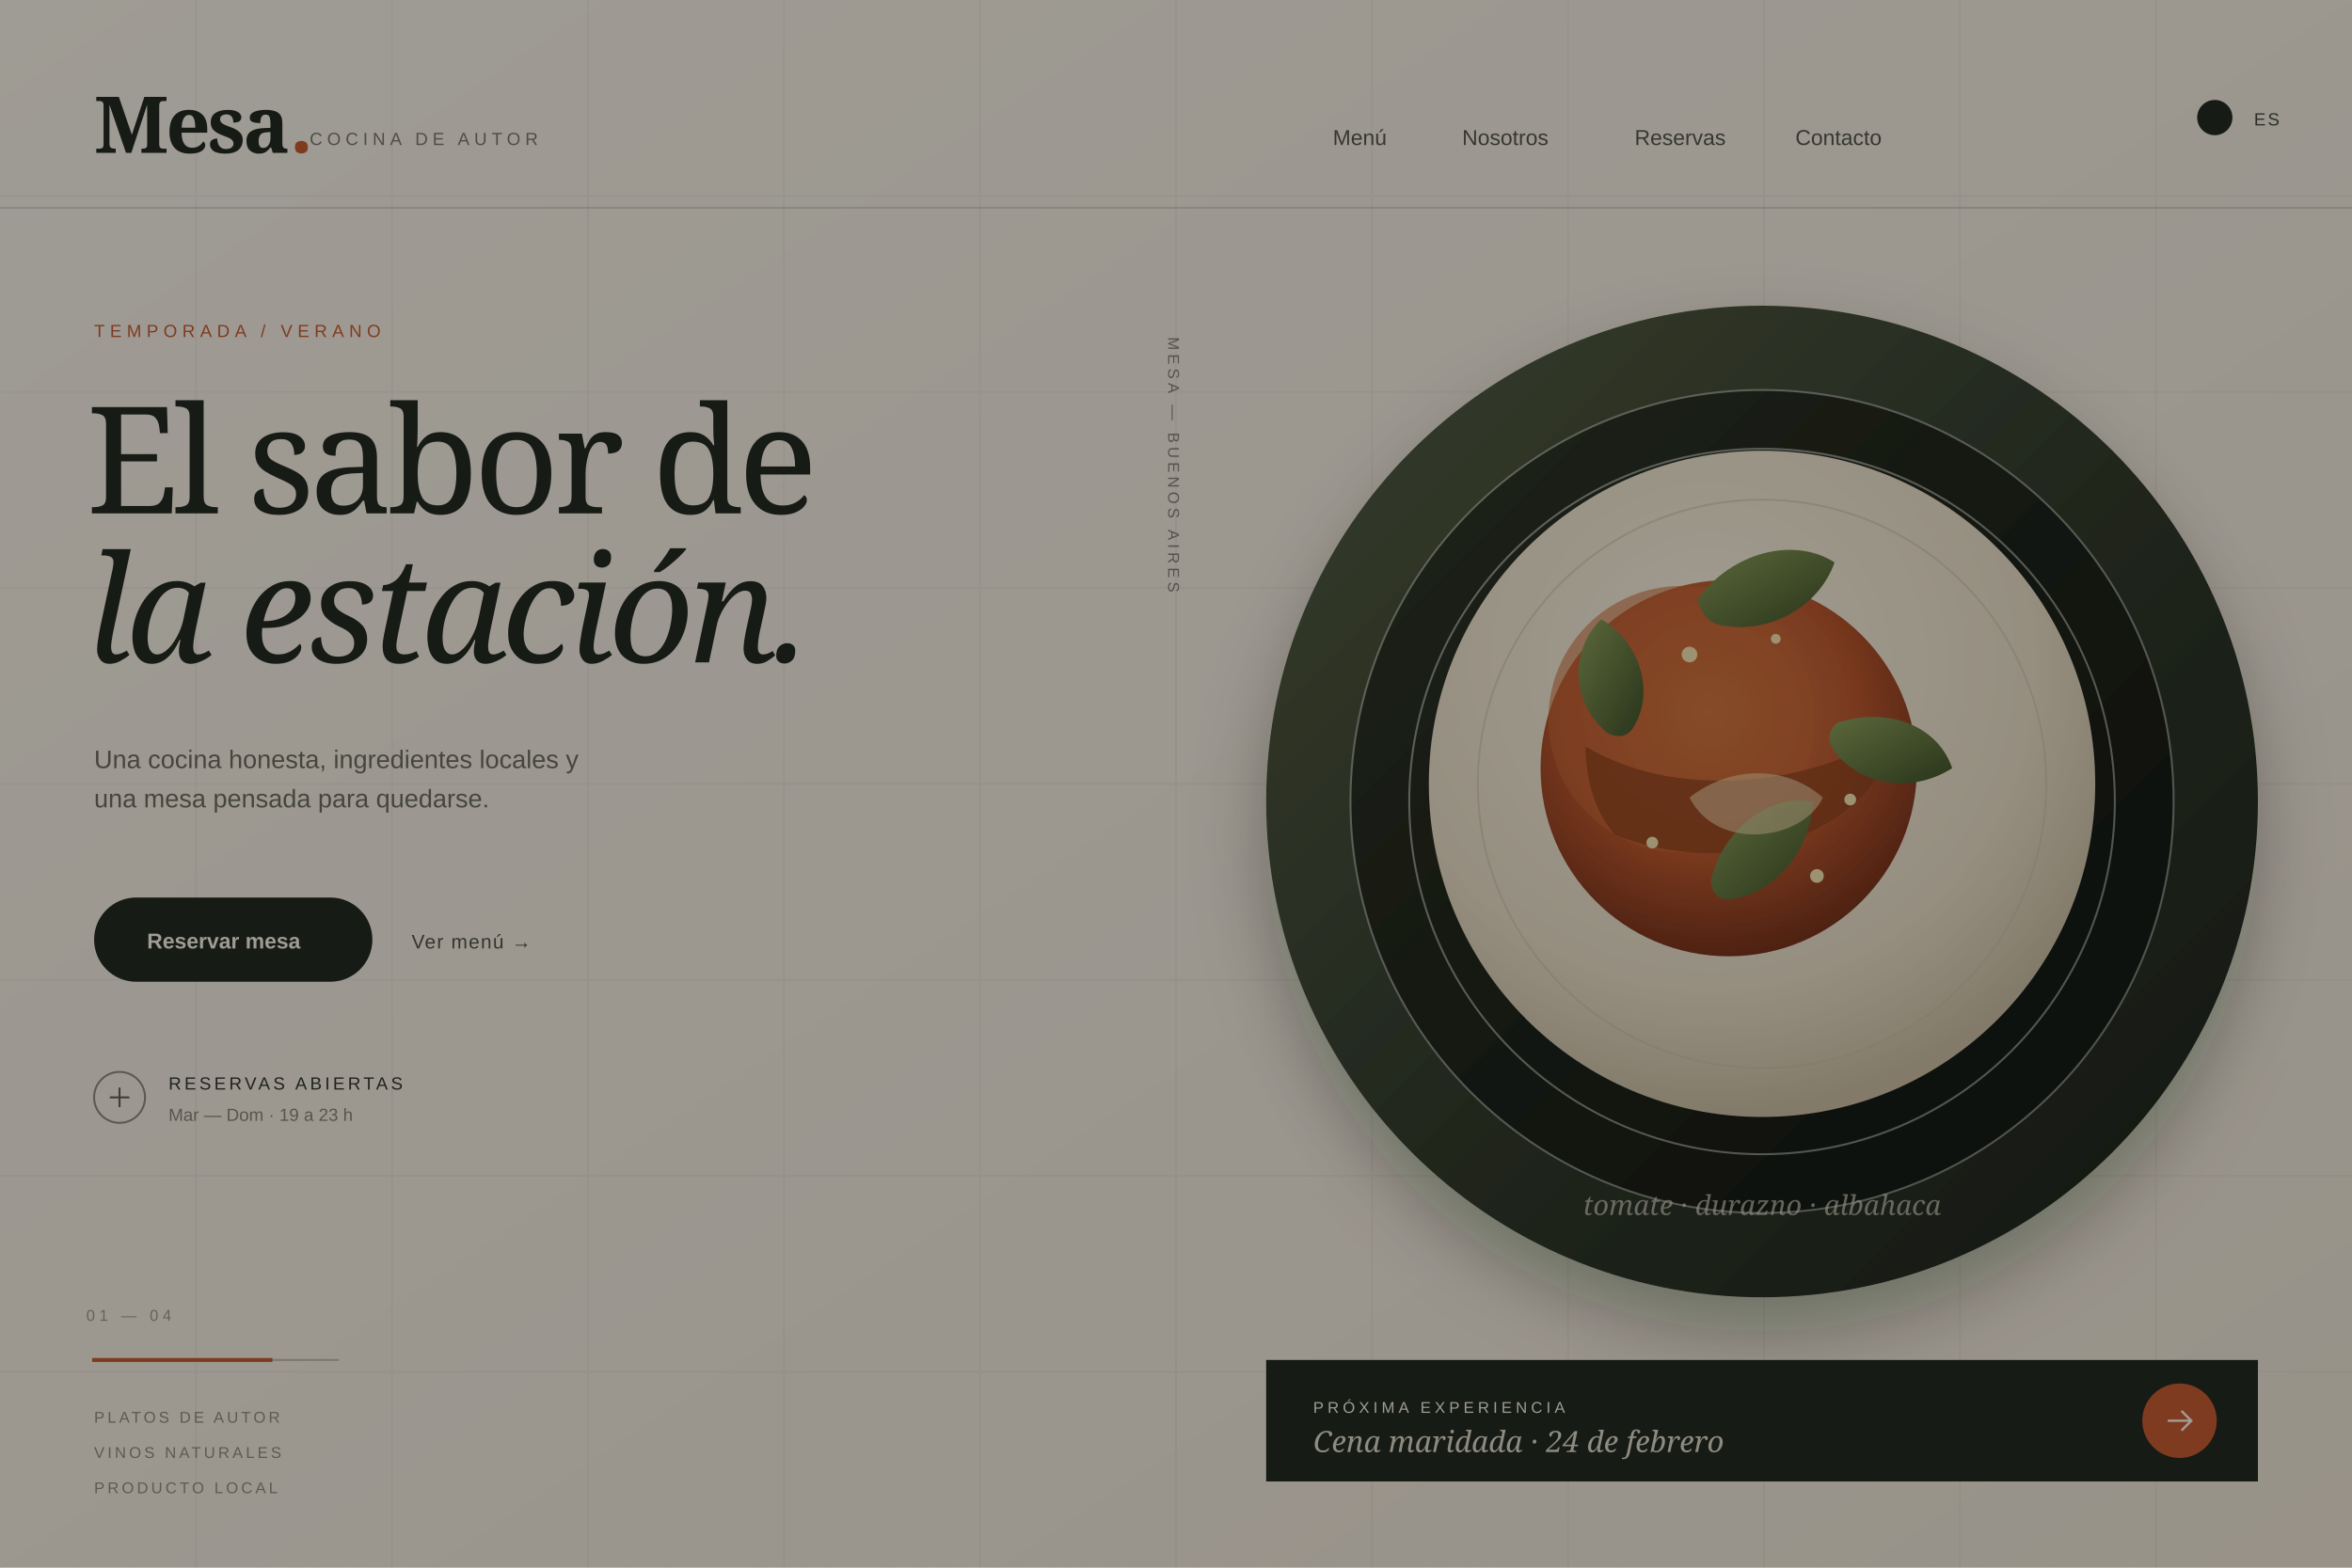
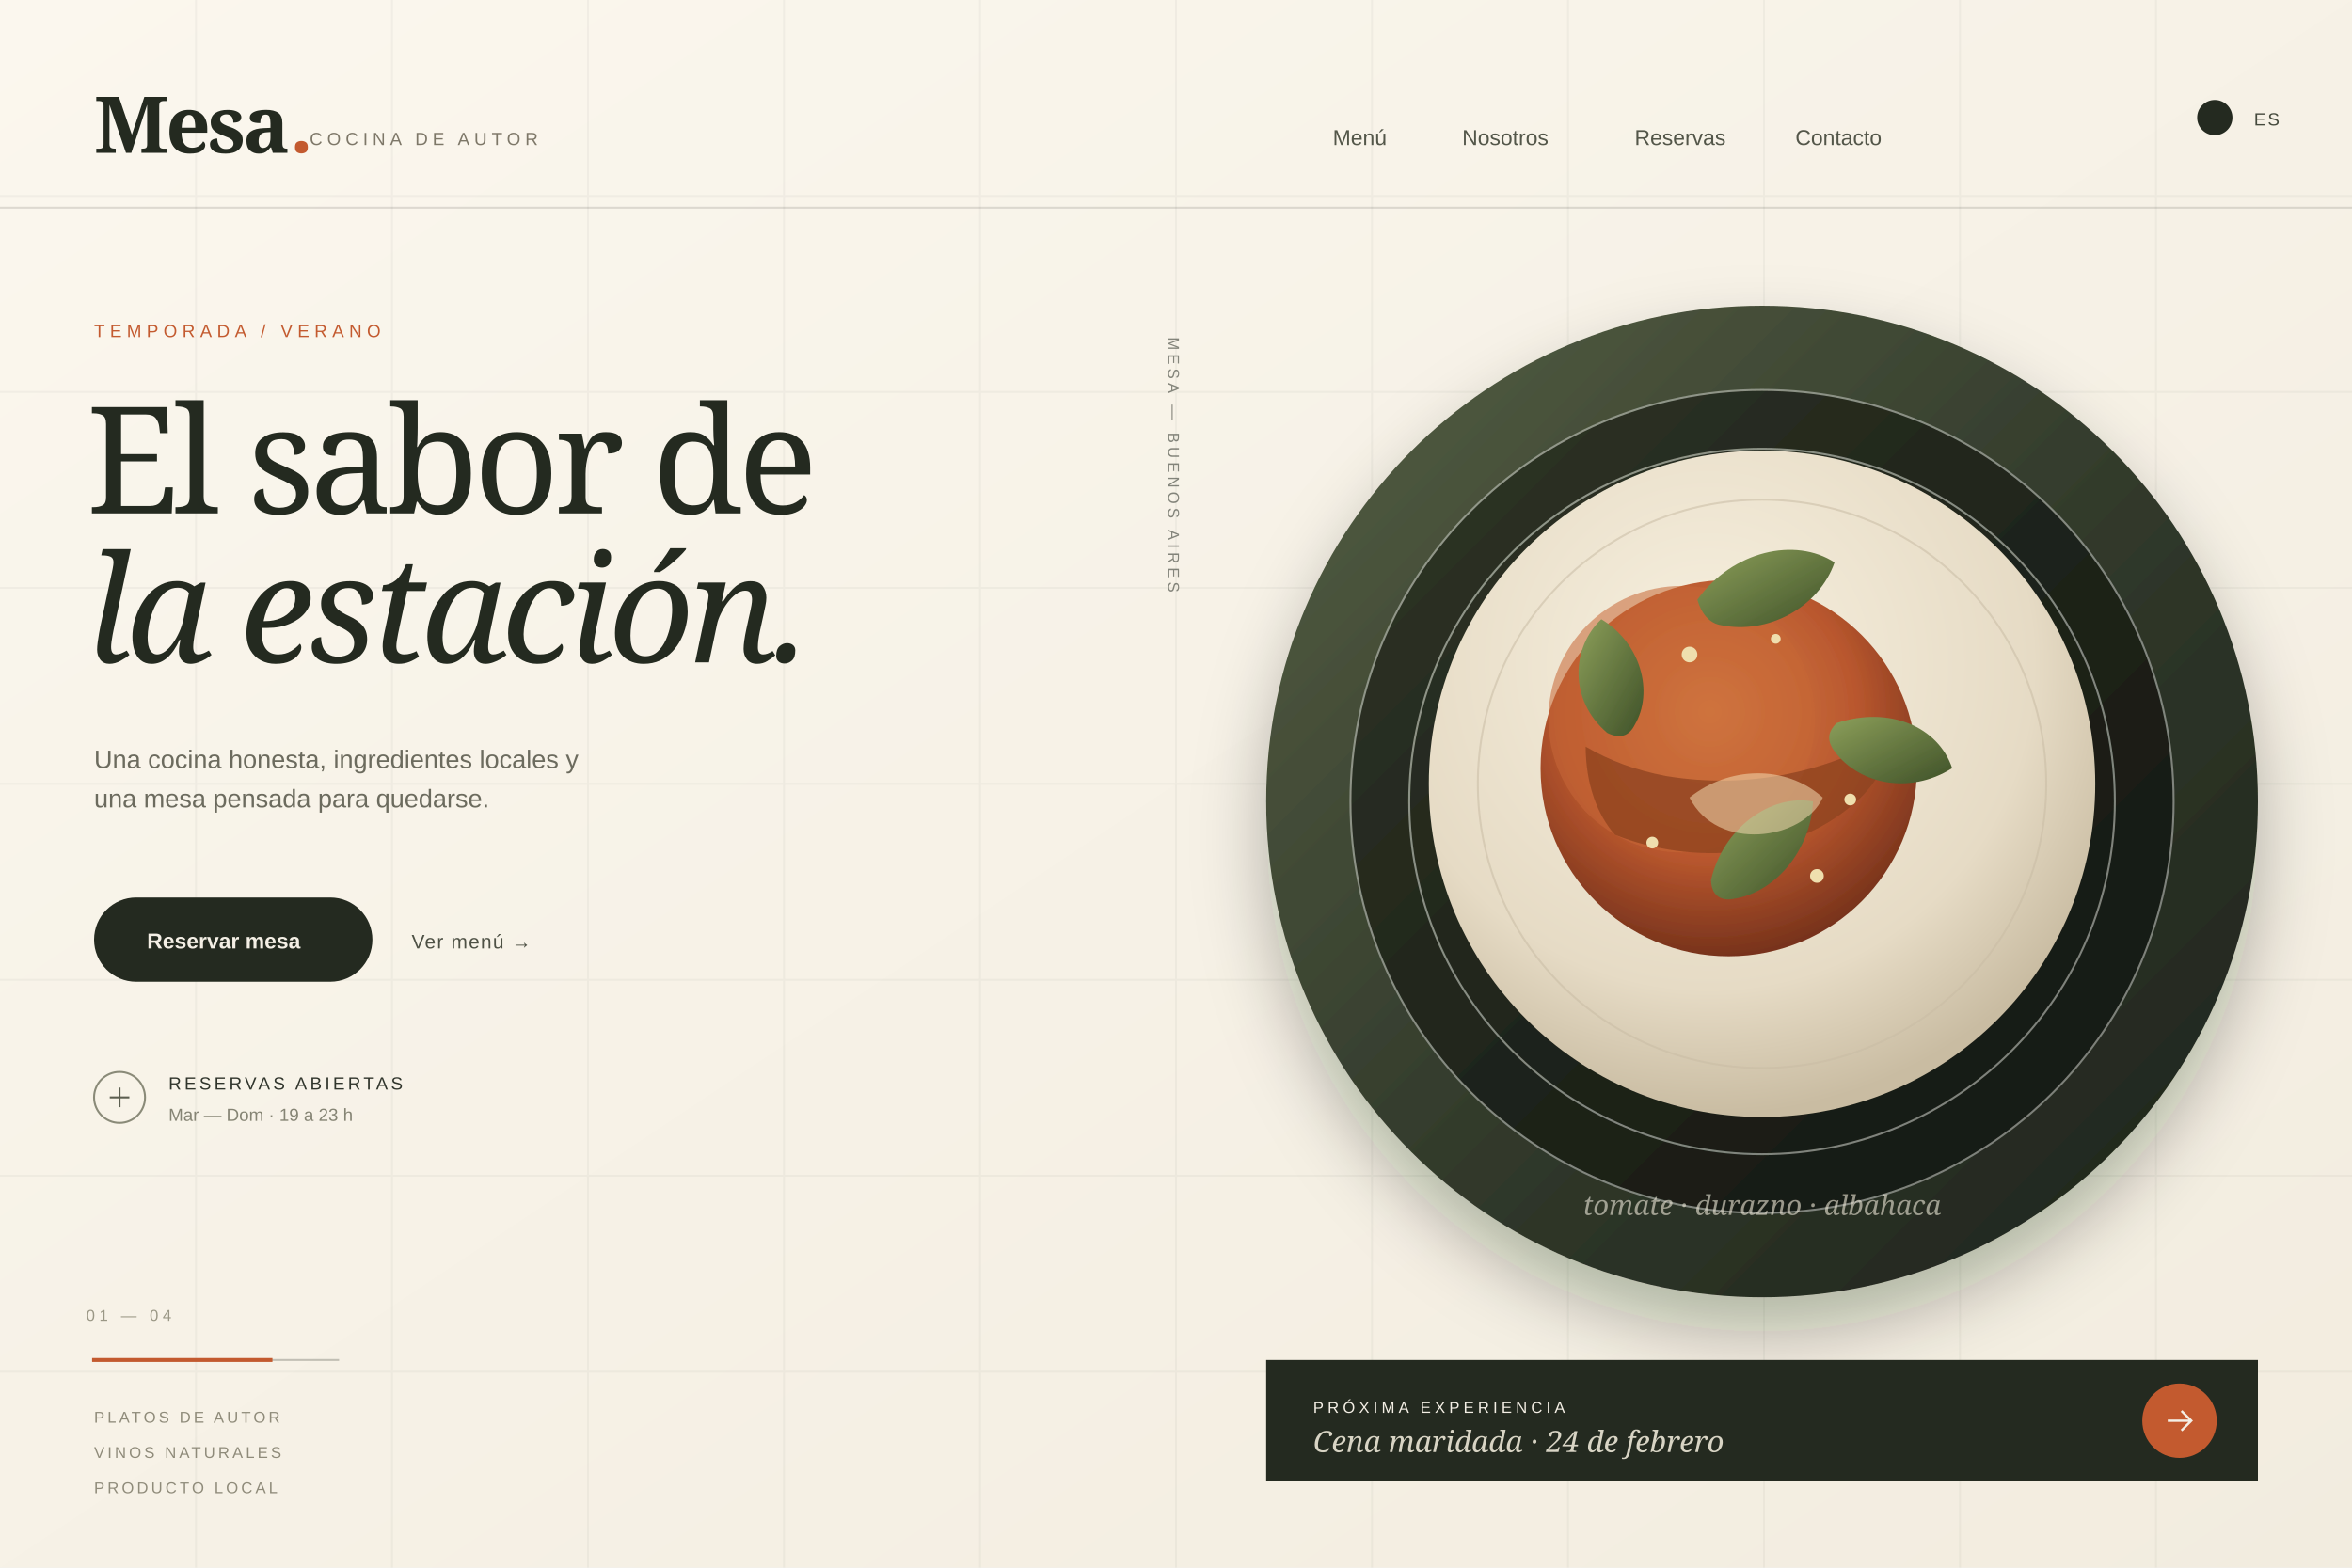
<svg xmlns="http://www.w3.org/2000/svg" width="1200" height="800" viewBox="0 0 1200 800">
  <defs>
    <linearGradient id="m-bg" x1="0" y1="0" x2="1" y2="1">
-       <stop offset="0" stop-color="#f4efe5" />
-       <stop offset="1" stop-color="#e9e1d2" />
+       <stop offset="0" stop-color="#fbf7ee" />
+       <stop offset="1" stop-color="#f2ecdf" />
    </linearGradient>
    <linearGradient id="m-photo" x1="0" y1="0" x2="1" y2="1">
      <stop offset="0" stop-color="#566044" />
      <stop offset=".55" stop-color="#30382a" />
      <stop offset="1" stop-color="#1d221a" />
    </linearGradient>
    <radialGradient id="m-plate" cx="42%" cy="32%" r="68%">
      <stop offset="0" stop-color="#f7f0df" />
      <stop offset=".72" stop-color="#e6dbc5" />
      <stop offset="1" stop-color="#c9bca2" />
    </radialGradient>
    <radialGradient id="m-dish" cx="45%" cy="35%" r="65%">
      <stop offset="0" stop-color="#d88349" />
      <stop offset=".6" stop-color="#b9572e" />
      <stop offset="1" stop-color="#78331c" />
    </radialGradient>
    <linearGradient id="m-leaf" x1="0" y1="0" x2="1" y2="1">
      <stop offset="0" stop-color="#8c9f5a" />
      <stop offset="1" stop-color="#3f5128" />
    </linearGradient>
-     <filter id="m-grain">
-       <feTurbulence type="fractalNoise" baseFrequency=".8" numOctaves="3" stitchTiles="stitch" />
-       <feColorMatrix type="saturate" values="0" />
-       <feComponentTransfer>
-         <feFuncA type="linear" slope=".09" />
-       </feComponentTransfer>
-       <feBlend in="SourceGraphic" mode="multiply" />
-     </filter>
    <filter id="m-shadow" x="-50%" y="-50%" width="200%" height="200%">
      <feDropShadow dx="0" dy="18" stdDeviation="18" flood-color="#10140d" flood-opacity=".28" />
    </filter>
  </defs>
  <rect width="1200" height="800" fill="url(#m-bg)" />
  <g opacity=".045" stroke="#30382a">
    <path d="M0 100h1200M0 200h1200M0 300h1200M0 400h1200M0 500h1200M0 600h1200M0 700h1200" />
    <path d="M100 0v800M200 0v800M300 0v800M400 0v800M500 0v800M600 0v800M700 0v800M800 0v800M900 0v800M1000 0v800M1100 0v800" />
  </g>
  <g>
    <text x="48" y="78" fill="#242a20" font-family="Georgia, serif" font-size="40" font-weight="700" letter-spacing="-1.5">Mesa<tspan fill="#c35a2f">.</tspan>
    </text>
    <text x="158" y="74" fill="#7d7768" font-family="Arial, sans-serif" font-size="9" letter-spacing="2.4">COCINA DE AUTOR</text>
    <g font-family="Arial, sans-serif" font-size="11" fill="#535649">
      <text x="680" y="74">Menú</text>
      <text x="746" y="74">Nosotros</text>
      <text x="834" y="74">Reservas</text>
      <text x="916" y="74">Contacto</text>
    </g>
    <circle cx="1130" cy="60" r="9" fill="#242a20" />
    <text x="1150" y="64" fill="#454a3d" font-family="Arial, sans-serif" font-size="9" letter-spacing="1">ES</text>
    <path d="M0 106h1200" stroke="#242a20" stroke-opacity=".14" />
  </g>
  <g>
    <text x="48" y="172" fill="#c35a2f" font-family="Arial, sans-serif" font-size="9" letter-spacing="2.6">TEMPORADA / VERANO</text>
    <text x="44" y="262" fill="#242a20" font-family="Georgia, serif" font-size="76" letter-spacing="-2.8">El sabor de</text>
    <text x="44" y="338" fill="#242a20" font-family="Georgia, serif" font-size="76" font-style="italic" letter-spacing="-2.8">la estación.</text>
    <text x="48" y="392" fill="#6c6b5e" font-family="Arial, sans-serif" font-size="13">Una cocina honesta, ingredientes locales y</text>
    <text x="48" y="412" fill="#6c6b5e" font-family="Arial, sans-serif" font-size="13">una mesa pensada para quedarse.</text>
    <rect x="48" y="458" width="142" height="43" rx="21.5" fill="#242a20" />
    <text x="75" y="484" fill="#f4efe5" font-family="Arial, sans-serif" font-size="11" font-weight="700">Reservar mesa</text>
    <text x="210" y="484" fill="#4e5145" font-family="Arial, sans-serif" font-size="10" letter-spacing=".6">Ver menú →</text>
    <g>
      <circle cx="61" cy="560" r="13" fill="none" stroke="#8a8a78" />
      <path d="M56 560h10M61 555v10" stroke="#5c5e50" stroke-width="1" />
      <text x="86" y="556" fill="#30352c" font-family="Arial, sans-serif" font-size="9" letter-spacing="1.6">RESERVAS ABIERTAS</text>
      <text x="86" y="572" fill="#858474" font-family="Arial, sans-serif" font-size="9">Mar — Dom · 19 a 23 h</text>
    </g>
    <text x="44" y="674" fill="#9a9785" font-family="Arial, sans-serif" font-size="8" letter-spacing="2.2">01 — 04</text>
    <path d="M47 694h126" stroke="#242a20" stroke-opacity=".25" />
    <path d="M47 694h92" stroke="#c35a2f" stroke-width="2" />
    <g fill="#8f8b7a" font-family="Arial, sans-serif" font-size="8" letter-spacing="1.5">
      <text x="48" y="726">PLATOS DE AUTOR</text>
      <text x="48" y="744">VINOS NATURALES</text>
      <text x="48" y="762">PRODUCTO LOCAL</text>
    </g>
  </g>
  <g filter="url(#m-shadow)">
    <rect x="646" y="156" width="506" height="506" rx="253" fill="url(#m-photo)" />
    <g opacity=".4" stroke="#ffffff">
      <circle cx="899" cy="409" r="210" />
      <circle cx="899" cy="409" r="180" />
    </g>
    <text x="899" y="620" fill="#e8e4d4" fill-opacity=".62" font-family="Georgia, serif" font-size="14" font-style="italic" text-anchor="middle">tomate · durazno · albahaca</text>
    <circle cx="899" cy="400" r="170" fill="url(#m-plate)" />
    <circle cx="899" cy="400" r="145" fill="none" stroke="#c8bba3" stroke-opacity=".55" />
    <circle cx="882" cy="392" r="96" fill="url(#m-dish)" />
    <circle cx="858" cy="367" r="68" fill="#c76636" fill-opacity=".55" />
    <path d="M824 426c40 16 90 12 122-16 12-10 18-23 20-36-33 20-74 29-116 22-16-3-29-8-41-15 0 19 6 35 15 45Z" fill="#8b421f" fill-opacity=".72" />
    <g fill="url(#m-leaf)">
      <path d="M866 306c18-25 50-32 70-19-8 23-34 37-58 32-6-1-10-6-12-13Z" />
      <path d="M937 369c27-9 52 2 59 23-22 14-49 8-61-10-3-5-2-9 2-13Z" />
      <path d="M820 374c-20-17-18-44-3-58 20 12 27 37 17 54-3 6-8 7-14 4Z" />
      <path d="M873 449c6-26 30-44 52-40-1 25-20 48-43 50-6 0-9-4-9-10Z" />
    </g>
    <g fill="#efdfae">
      <circle cx="862" cy="334" r="4" />
      <circle cx="944" cy="408" r="3" />
      <circle cx="843" cy="430" r="3" />
      <circle cx="906" cy="326" r="2.5" />
      <circle cx="927" cy="447" r="3.5" />
    </g>
    <path d="M862 407c20-16 49-17 68 0-10 22-54 28-68 0Z" fill="#f1d9ae" fill-opacity=".55" />
  </g>
  <g>
    <rect x="646" y="694" width="506" height="62" fill="#242a20" />
    <text x="670" y="721" fill="#f4efe5" font-family="Arial, sans-serif" font-size="8" letter-spacing="2">PRÓXIMA EXPERIENCIA</text>
    <text x="670" y="741" fill="#d8d4c4" font-family="Georgia, serif" font-size="15" font-style="italic">Cena maridada · 24 de febrero</text>
    <circle cx="1112" cy="725" r="19" fill="#c35a2f" />
    <path d="M1106 725h12m-5-5 5 5-5 5" stroke="#f4efe5" fill="none" stroke-width="1.2" />
  </g>
  <g fill="#252a21" opacity=".55">
    <text x="596" y="172" font-family="Arial, sans-serif" font-size="8" letter-spacing="2" transform="rotate(90 596 172)">MESA — BUENOS AIRES</text>
  </g>
-   <rect width="1200" height="800" filter="url(#m-grain)" opacity=".35" />
</svg>
